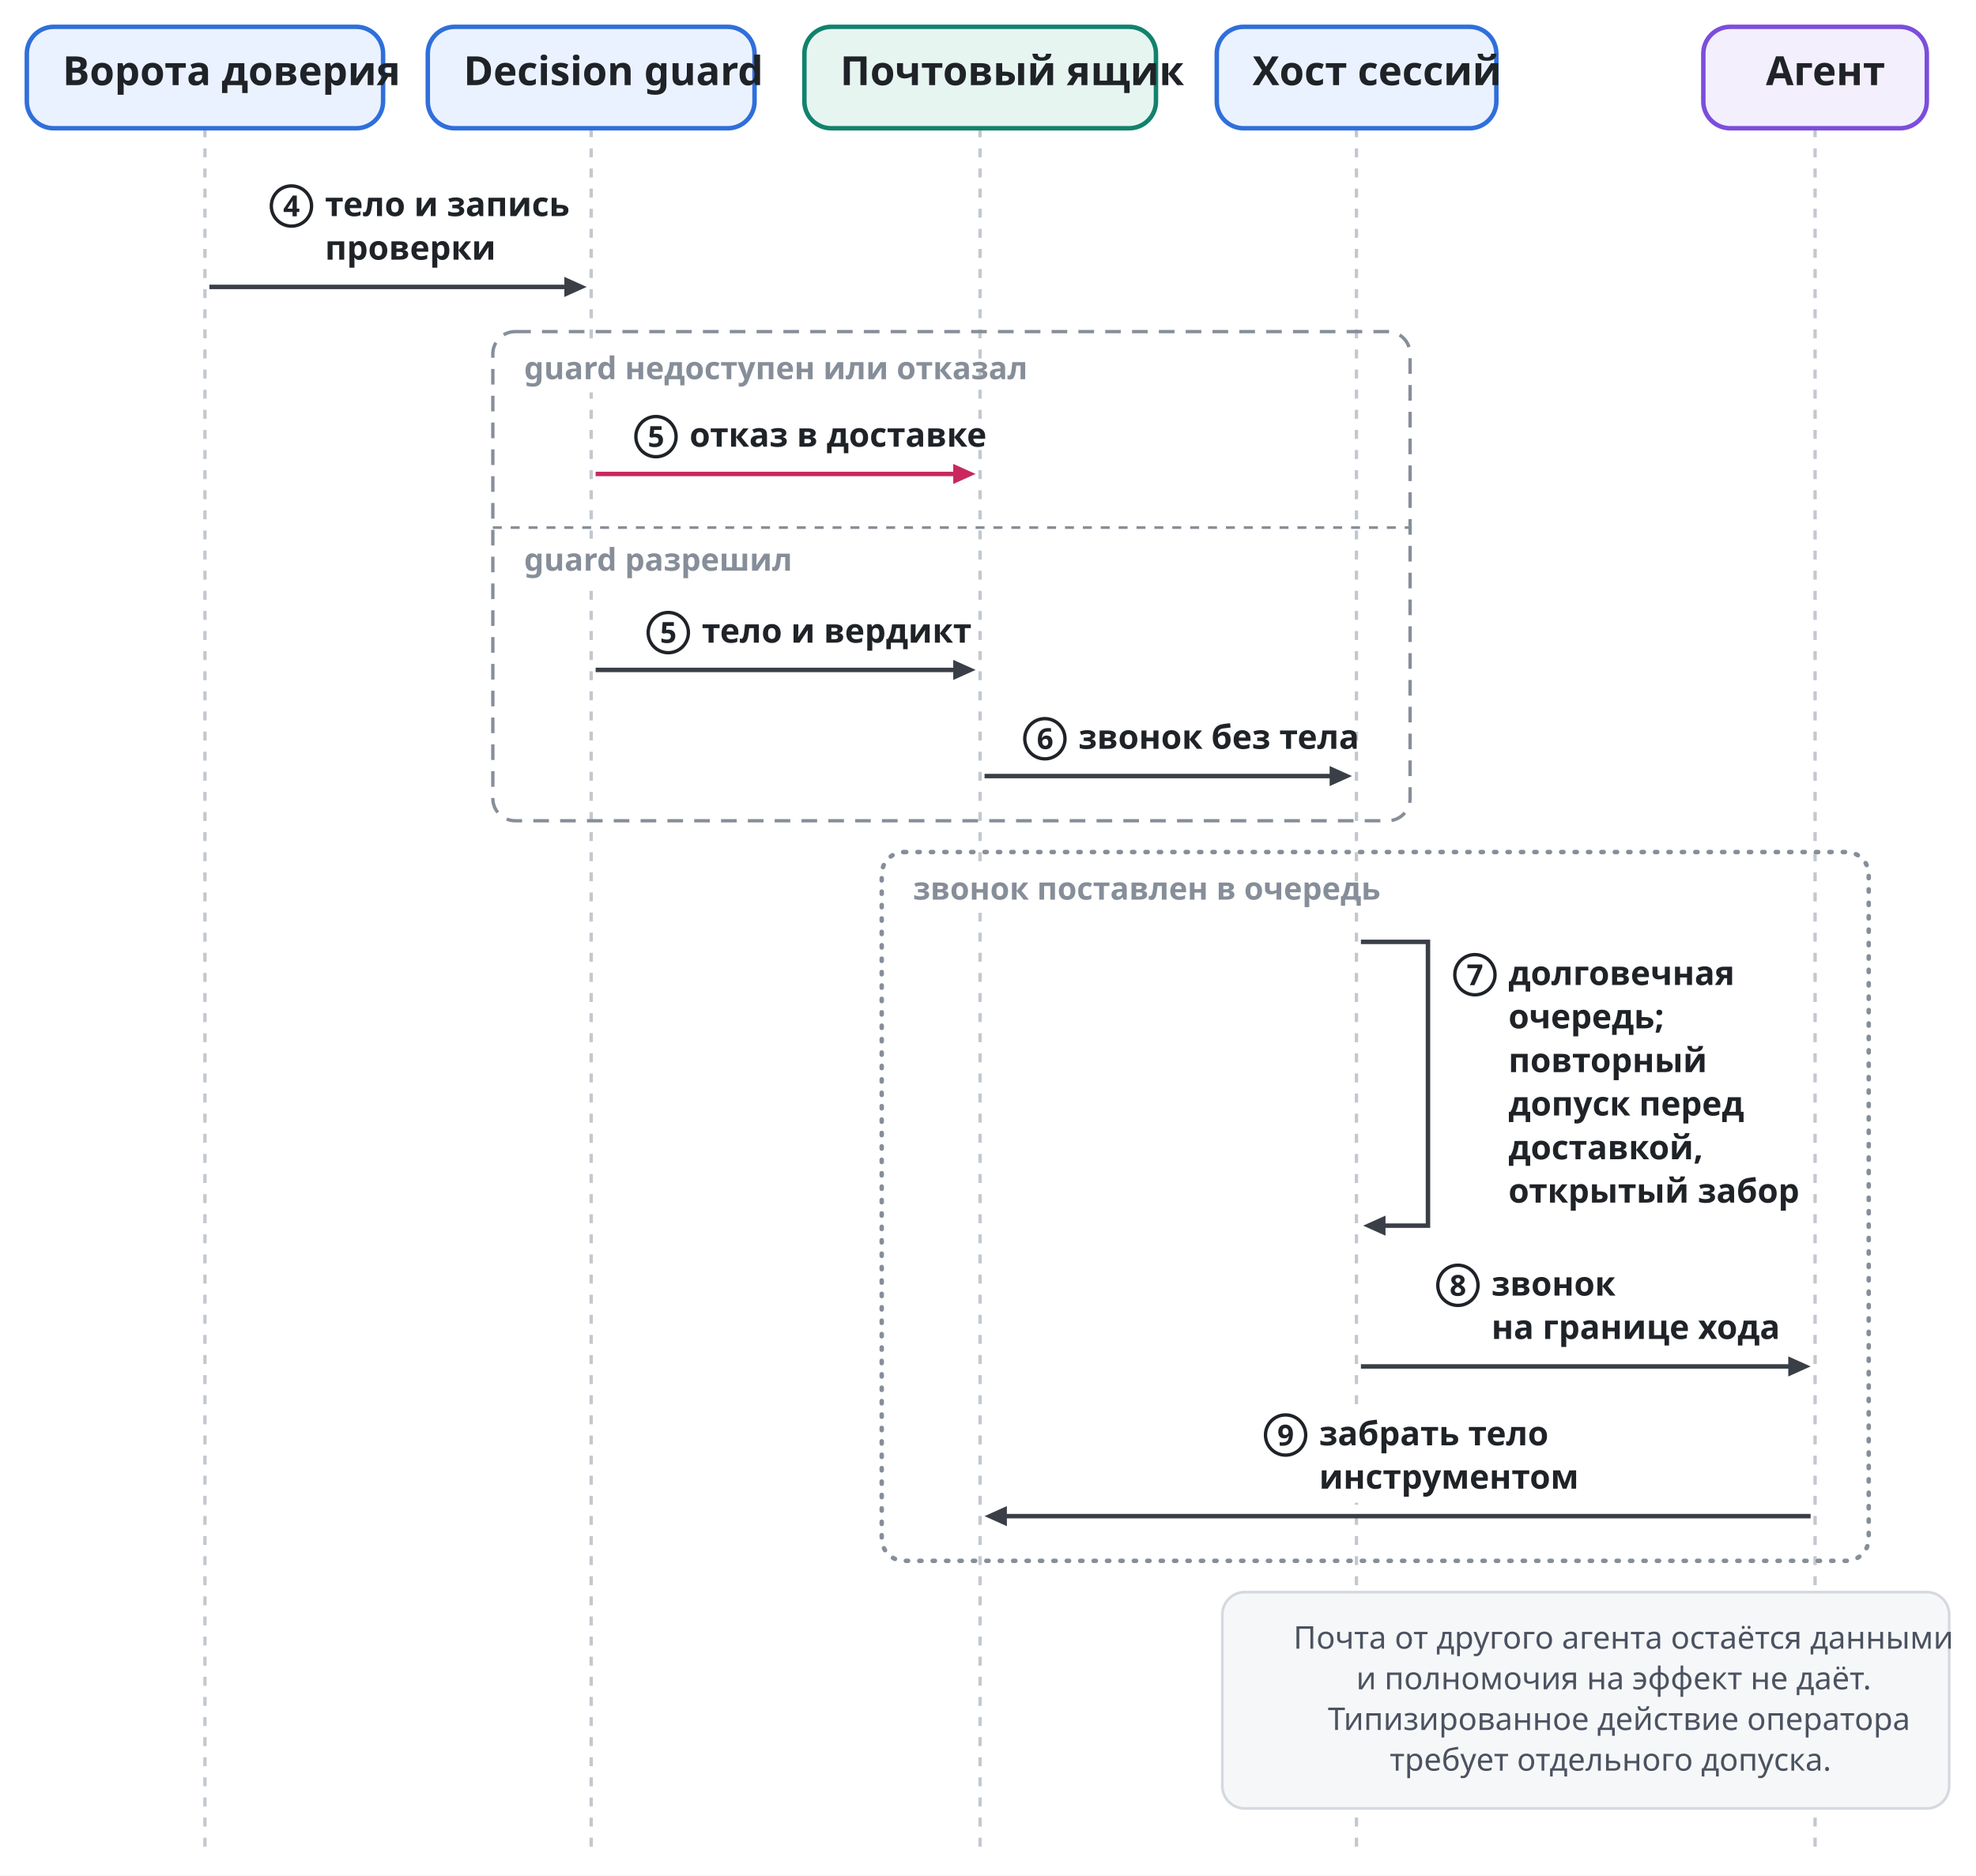
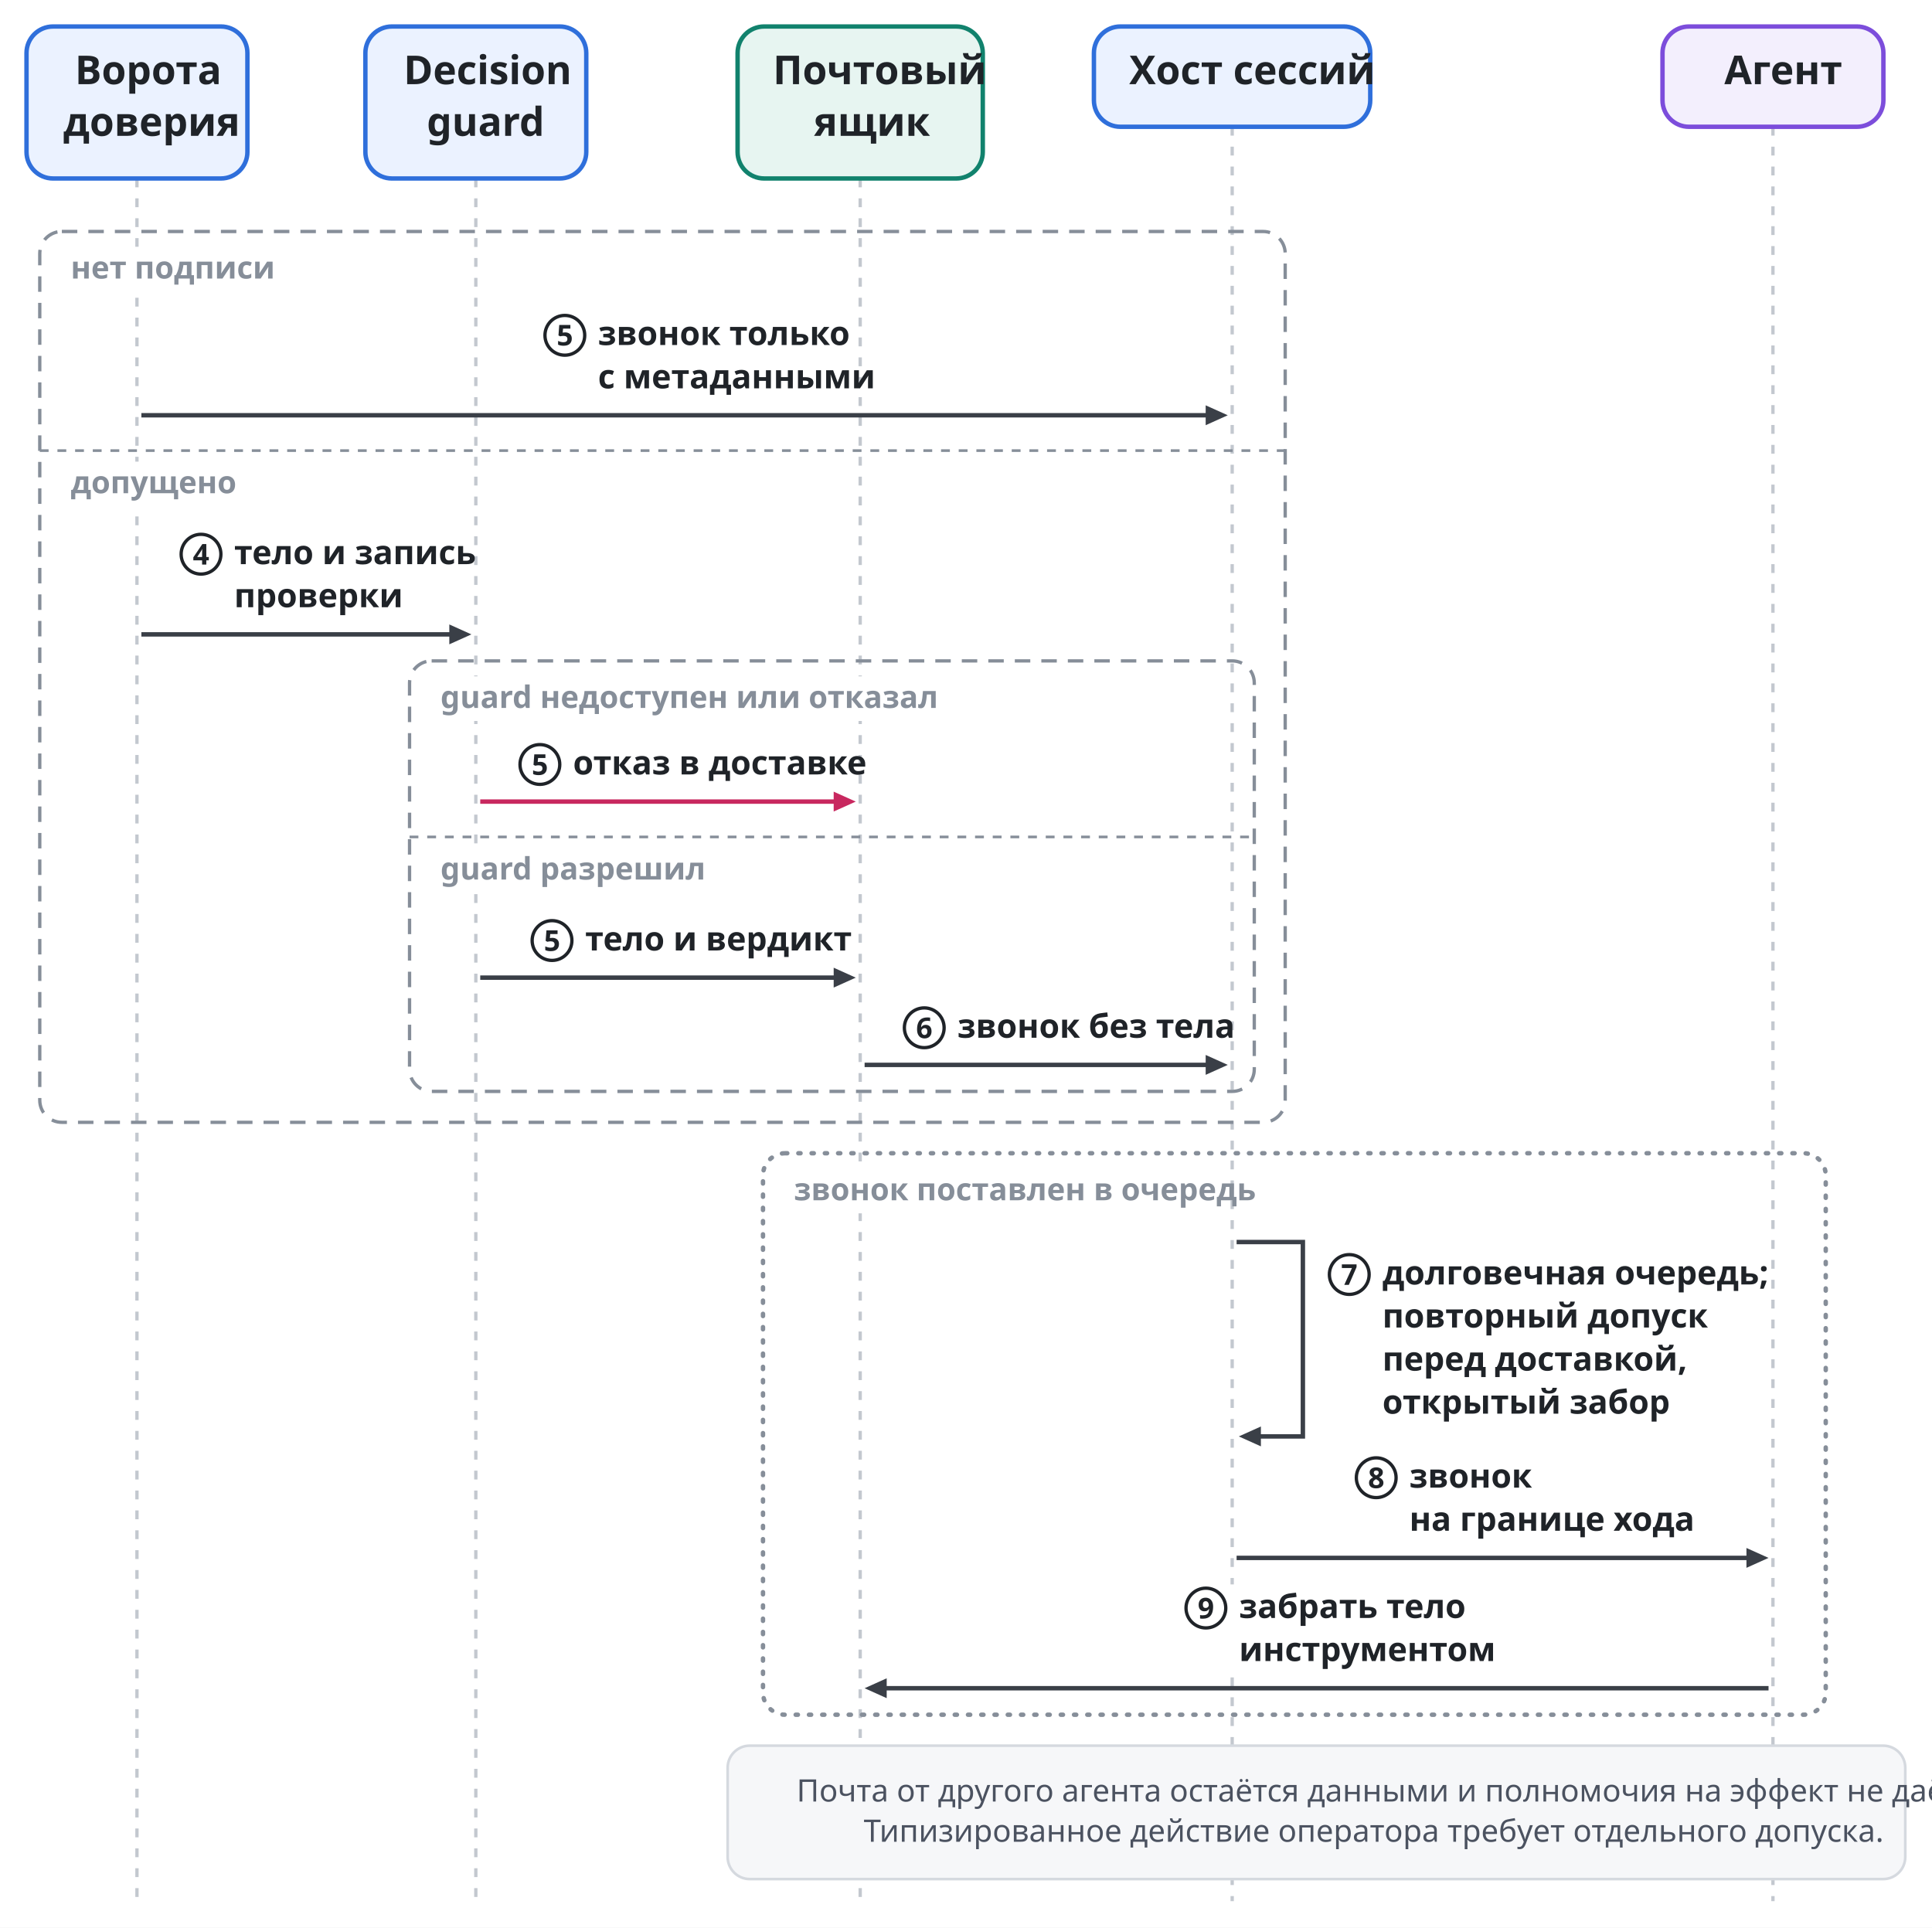
- <svg xmlns="http://www.w3.org/2000/svg" width="884.1" height="839.3" viewBox="0 0 884.1 839.3">
-   <rect width="884.1" height="839.3" fill="#ffffff" />
+ <svg xmlns="http://www.w3.org/2000/svg" width="874.6" height="872.7" viewBox="0 0 874.6 872.7">
+   <rect width="874.6" height="872.7" fill="#ffffff" />
  <g transform="translate(12 12)">
-     <g transform="translate(79.7 0)">
-       <line x1="0" y1="45.4" x2="0" y2="815.3" stroke="#c3c8cf" stroke-width="1.5" stroke-dasharray="4 5" />
-       <line x1="172.8" y1="45.4" x2="172.8" y2="815.3" stroke="#c3c8cf" stroke-width="1.5" stroke-dasharray="4 5" />
-       <line x1="346.8" y1="45.4" x2="346.8" y2="815.3" stroke="#c3c8cf" stroke-width="1.5" stroke-dasharray="4 5" />
-       <line x1="515.2" y1="45.4" x2="515.2" y2="815.3" stroke="#c3c8cf" stroke-width="1.5" stroke-dasharray="4 5" />
-       <line x1="720.4" y1="45.4" x2="720.4" y2="815.3" stroke="#c3c8cf" stroke-width="1.5" stroke-dasharray="4 5" />
-       <rect x="128.8" y="136.4" width="410.4" height="218.9" rx="10" fill="none" stroke="#868e99" stroke-width="1.5" stroke-dasharray="7 5" class="frame" data-kind="alt" />
-       <line x1="128.8" y1="224.1" x2="539.2" y2="224.1" stroke="#868e99" stroke-width="1.2" stroke-dasharray="4 4" />
-       <rect x="302.8" y="369.3" width="441.6" height="317.2" rx="10" fill="none" stroke="#868e99" stroke-width="2" stroke-dasharray="1 5" stroke-linecap="round" class="frame" data-kind="opt" />
-       <rect x="136.8" y="143.4" width="197.7" height="20.2" fill="#ffffff" class="plate" />
-       <text x="142.8" y="157.7" font-size="14" fill="#868e99">
+     <g transform="translate(50 0)">
+       <line x1="0" y1="68.8" x2="0" y2="848.7" stroke="#c3c8cf" stroke-width="1.5" stroke-dasharray="4 5" />
+       <line x1="153.4" y1="68.8" x2="153.4" y2="848.7" stroke="#c3c8cf" stroke-width="1.5" stroke-dasharray="4 5" />
+       <line x1="327.4" y1="68.8" x2="327.4" y2="848.7" stroke="#c3c8cf" stroke-width="1.5" stroke-dasharray="4 5" />
+       <line x1="495.8" y1="45.4" x2="495.8" y2="848.7" stroke="#c3c8cf" stroke-width="1.5" stroke-dasharray="4 5" />
+       <line x1="740.6" y1="45.4" x2="740.6" y2="848.7" stroke="#c3c8cf" stroke-width="1.5" stroke-dasharray="4 5" />
+       <rect x="-44" y="92.8" width="563.8" height="403.3" rx="10" fill="none" stroke="#868e99" stroke-width="1.5" stroke-dasharray="7 5" class="frame" data-kind="alt" />
+       <line x1="-44" y1="192" x2="519.8" y2="192" stroke="#868e99" stroke-width="1.2" stroke-dasharray="4 4" />
+       <rect x="283.4" y="510.1" width="481.1" height="254.2" rx="10" fill="none" stroke="#868e99" stroke-width="2" stroke-dasharray="1 5" stroke-linecap="round" class="frame" data-kind="opt" />
+       <rect x="123.4" y="287.2" width="382.4" height="194.9" rx="10" fill="none" stroke="#868e99" stroke-width="1.5" stroke-dasharray="7 5" class="frame" data-kind="alt" />
+       <line x1="123.4" y1="366.9" x2="505.8" y2="366.9" stroke="#868e99" stroke-width="1.2" stroke-dasharray="4 4" />
+       <rect x="-36" y="99.8" width="87.7" height="20.2" fill="#ffffff" class="plate" />
+       <text x="-30" y="114.1" font-size="14" fill="#868e99">
+         <tspan font-family="PT Sans, sans-serif" font-weight="bold">нет подписи</tspan>
+       </text>
+       <rect x="-36" y="197" width="74.7" height="20.2" fill="#ffffff" class="plate" />
+       <text x="-30" y="211.3" font-size="14" fill="#868e99">
+         <tspan font-family="PT Sans, sans-serif" font-weight="bold">допущено</tspan>
+       </text>
+       <rect x="291.4" y="517.1" width="186.1" height="20.2" fill="#ffffff" class="plate" />
+       <text x="297.4" y="531.4" font-size="14" fill="#868e99">
+         <tspan font-family="PT Sans, sans-serif" font-weight="bold">звонок поставлен в очередь</tspan>
+       </text>
+       <rect x="131.4" y="294.2" width="197.7" height="20.2" fill="#ffffff" class="plate" />
+       <text x="137.4" y="308.5" font-size="14" fill="#868e99">
        <tspan font-family="PT Sans, sans-serif" font-weight="bold">guard недоступен или отказал</tspan>
      </text>
-       <rect x="136.8" y="229.1" width="110.6" height="20.2" fill="#ffffff" class="plate" />
-       <text x="142.8" y="243.4" font-size="14" fill="#868e99">
+       <rect x="131.4" y="371.9" width="110.6" height="20.2" fill="#ffffff" class="plate" />
+       <text x="137.4" y="386.2" font-size="14" fill="#868e99">
        <tspan font-family="PT Sans, sans-serif" font-weight="bold">guard разрешил</tspan>
      </text>
-       <rect x="310.8" y="376.3" width="186.1" height="20.2" fill="#ffffff" class="plate" />
-       <text x="316.8" y="390.6" font-size="14" fill="#868e99">
-         <tspan font-family="PT Sans, sans-serif" font-weight="bold">звонок поставлен в очередь</tspan>
+       <rect x="-50" y="0" width="100" height="68.8" rx="12" fill="#ebf2ff" stroke="#2f6fdb" stroke-width="2" class="box" data-id="gate" />
+       <text x="-28.1" y="26.1" font-size="18" fill="#1f2328">
+         <tspan font-family="PT Sans, sans-serif" font-weight="bold">Ворота</tspan>
      </text>
-       <rect x="-79.7" y="0" width="159.4" height="45.4" rx="12" fill="#ebf2ff" stroke="#2f6fdb" stroke-width="2" class="box" data-id="gate" />
-       <text x="-63.7" y="26.1" font-size="18" fill="#1f2328">
-         <tspan font-family="PT Sans, sans-serif" font-weight="bold">Ворота доверия</tspan>
+       <text x="-33.4" y="49.5" font-size="18" fill="#1f2328">
+         <tspan font-family="PT Sans, sans-serif" font-weight="bold">доверия</tspan>
      </text>
-       <rect x="99.7" y="0" width="146.2" height="45.4" rx="12" fill="#ebf2ff" stroke="#2f6fdb" stroke-width="2" class="box" data-id="guard" />
-       <text x="115.7" y="26.1" font-size="18" fill="#1f2328">
-         <tspan font-family="PT Sans, sans-serif" font-weight="bold">Decision guard</tspan>
+       <rect x="103.4" y="0" width="100" height="68.8" rx="12" fill="#ebf2ff" stroke="#2f6fdb" stroke-width="2" class="box" data-id="guard" />
+       <text x="120.7" y="26.1" font-size="18" fill="#1f2328">
+         <tspan font-family="PT Sans, sans-serif" font-weight="bold">Decision</tspan>
      </text>
-       <rect x="268.2" y="0" width="157.3" height="45.4" rx="12" fill="#e7f5f1" stroke="#11826d" stroke-width="2" class="box" data-id="mailbox" />
-       <text x="284.2" y="26.1" font-size="18" fill="#1f2328">
-         <tspan font-family="PT Sans, sans-serif" font-weight="bold">Почтовый ящик</tspan>
+       <text x="131.2" y="49.5" font-size="18" fill="#1f2328">
+         <tspan font-family="PT Sans, sans-serif" font-weight="bold">guard</tspan>
      </text>
-       <rect x="452.7" y="0" width="125.1" height="45.4" rx="12" fill="#ebf2ff" stroke="#2f6fdb" stroke-width="2" class="box" data-id="host" />
-       <text x="468.7" y="26.1" font-size="18" fill="#1f2328">
+       <rect x="271.9" y="0" width="111" height="68.8" rx="12" fill="#e7f5f1" stroke="#11826d" stroke-width="2" class="box" data-id="mailbox" />
+       <text x="287.9" y="26.1" font-size="18" fill="#1f2328">
+         <tspan font-family="PT Sans, sans-serif" font-weight="bold">Почтовый</tspan>
+       </text>
+       <text x="306.5" y="49.5" font-size="18" fill="#1f2328">
+         <tspan font-family="PT Sans, sans-serif" font-weight="bold">ящик</tspan>
+       </text>
+       <rect x="433.2" y="0" width="125.1" height="45.4" rx="12" fill="#ebf2ff" stroke="#2f6fdb" stroke-width="2" class="box" data-id="host" />
+       <text x="449.2" y="26.1" font-size="18" fill="#1f2328">
        <tspan font-family="PT Sans, sans-serif" font-weight="bold">Хост сессий</tspan>
      </text>
-       <rect x="670.4" y="0" width="100" height="45.4" rx="12" fill="#f3effd" stroke="#7c4ddb" stroke-width="2" class="box" data-id="agent" />
-       <text x="698.4" y="26.1" font-size="18" fill="#1f2328">
+       <rect x="690.6" y="0" width="100" height="45.4" rx="12" fill="#f3effd" stroke="#7c4ddb" stroke-width="2" class="box" data-id="agent" />
+       <text x="718.6" y="26.1" font-size="18" fill="#1f2328">
        <tspan font-family="PT Sans, sans-serif" font-weight="bold">Агент</tspan>
      </text>
-       <path d="M 2 116.4 L 164.8 116.4" fill="none" stroke="#3a3f47" stroke-width="2" class="edge" data-from="gate" data-to="guard" data-edge="m0" />
-       <polygon points="170.8,116.4 160.8,111.9 160.8,120.9" fill="#3a3f47" />
-       <rect x="25.7" y="69.4" width="121.4" height="41" fill="#ffffff" class="plate" />
+       <path d="M 2 176 L 487.8 176" fill="none" stroke="#3a3f47" stroke-width="2" class="edge" data-from="gate" data-to="host" data-edge="m0" />
+       <polygon points="493.8,176 483.8,171.5 483.8,180.5" fill="#3a3f47" />
+       <rect x="180.7" y="129" width="134.4" height="41" fill="#ffffff" class="plate" />
      <g class="label" data-edge="m0">
-         <circle cx="38.7" cy="80.2" r="9" fill="#ffffff" stroke="#1f2328" stroke-width="1.5" class="step" />
-         <text x="35" y="84.8" font-size="13" fill="#1f2328">
+         <circle cx="193.7" cy="139.8" r="9" fill="#ffffff" stroke="#1f2328" stroke-width="1.5" class="step" />
+         <text x="190" y="144.4" font-size="13" fill="#1f2328">
+           <tspan font-family="PT Sans, sans-serif" font-weight="bold">5</tspan>
+         </text>
+         <text x="208.7" y="144.2" font-size="15" fill="#1f2328">
+           <tspan font-family="PT Sans, sans-serif" font-weight="bold">звонок только</tspan>
+         </text>
+         <text x="208.7" y="163.8" font-size="15" fill="#1f2328">
+           <tspan font-family="PT Sans, sans-serif" font-weight="bold">с метаданными</tspan>
+         </text>
+       </g>
+       <path d="M 2 275.2 L 145.4 275.2" fill="none" stroke="#3a3f47" stroke-width="2" class="edge" data-from="gate" data-to="guard" data-edge="m1" />
+       <polygon points="151.4,275.2 141.4,270.7 141.4,279.7" fill="#3a3f47" />
+       <rect x="16" y="228.2" width="121.4" height="41" fill="#ffffff" class="plate" />
+       <g class="label" data-edge="m1">
+         <circle cx="29" cy="238.9" r="9" fill="#ffffff" stroke="#1f2328" stroke-width="1.5" class="step" />
+         <text x="25.3" y="243.6" font-size="13" fill="#1f2328">
          <tspan font-family="PT Sans, sans-serif" font-weight="bold">4</tspan>
        </text>
-         <text x="53.7" y="84.7" font-size="15" fill="#1f2328">
+         <text x="44" y="243.4" font-size="15" fill="#1f2328">
          <tspan font-family="PT Sans, sans-serif" font-weight="bold">тело и запись</tspan>
        </text>
-         <text x="53.7" y="104.2" font-size="15" fill="#1f2328">
+         <text x="44" y="262.9" font-size="15" fill="#1f2328">
          <tspan font-family="PT Sans, sans-serif" font-weight="bold">проверки</tspan>
        </text>
      </g>
-       <path d="M 174.8 200.1 L 338.8 200.1" fill="none" stroke="#c8285f" stroke-width="2" class="edge" data-from="guard" data-to="mailbox" data-edge="m1" />
-       <polygon points="344.8,200.1 334.8,195.6 334.8,204.6" fill="#c8285f" />
-       <rect x="188.8" y="172.6" width="142.1" height="21.5" fill="#ffffff" class="plate" />
-       <g class="label" data-edge="m1">
-         <circle cx="201.8" cy="183.4" r="9" fill="#ffffff" stroke="#1f2328" stroke-width="1.5" class="step" />
-         <text x="198.1" y="188" font-size="13" fill="#1f2328">
+       <path d="M 155.4 350.9 L 319.4 350.9" fill="none" stroke="#c8285f" stroke-width="2" class="edge" data-from="guard" data-to="mailbox" data-edge="m2" />
+       <polygon points="325.4,350.9 315.4,346.4 315.4,355.4" fill="#c8285f" />
+       <rect x="169.4" y="323.4" width="142.1" height="21.5" fill="#ffffff" class="plate" />
+       <g class="label" data-edge="m2">
+         <circle cx="182.4" cy="334.1" r="9" fill="#ffffff" stroke="#1f2328" stroke-width="1.5" class="step" />
+         <text x="178.7" y="338.8" font-size="13" fill="#1f2328">
          <tspan font-family="PT Sans, sans-serif" font-weight="bold">5</tspan>
        </text>
-         <text x="216.8" y="187.9" font-size="15" fill="#1f2328">
+         <text x="197.4" y="338.6" font-size="15" fill="#1f2328">
          <tspan font-family="PT Sans, sans-serif" font-weight="bold">отказ в доставке</tspan>
        </text>
      </g>
-       <path d="M 174.8 287.8 L 338.8 287.8" fill="none" stroke="#3a3f47" stroke-width="2" class="edge" data-from="guard" data-to="mailbox" data-edge="m2" />
-       <polygon points="344.8,287.8 334.8,283.3 334.8,292.3" fill="#3a3f47" />
-       <rect x="194.3" y="260.3" width="131" height="21.5" fill="#ffffff" class="plate" />
-       <g class="label" data-edge="m2">
-         <circle cx="207.3" cy="271.1" r="9" fill="#ffffff" stroke="#1f2328" stroke-width="1.5" class="step" />
-         <text x="203.6" y="275.7" font-size="13" fill="#1f2328">
+       <path d="M 155.4 430.6 L 319.4 430.6" fill="none" stroke="#3a3f47" stroke-width="2" class="edge" data-from="guard" data-to="mailbox" data-edge="m3" />
+       <polygon points="325.4,430.6 315.4,426.1 315.4,435.1" fill="#3a3f47" />
+       <rect x="174.9" y="403.1" width="131" height="21.5" fill="#ffffff" class="plate" />
+       <g class="label" data-edge="m3">
+         <circle cx="187.9" cy="413.8" r="9" fill="#ffffff" stroke="#1f2328" stroke-width="1.5" class="step" />
+         <text x="184.2" y="418.5" font-size="13" fill="#1f2328">
          <tspan font-family="PT Sans, sans-serif" font-weight="bold">5</tspan>
        </text>
-         <text x="222.3" y="275.6" font-size="15" fill="#1f2328">
+         <text x="202.9" y="418.3" font-size="15" fill="#1f2328">
          <tspan font-family="PT Sans, sans-serif" font-weight="bold">тело и вердикт</tspan>
        </text>
      </g>
-       <path d="M 348.8 335.3 L 507.2 335.3" fill="none" stroke="#3a3f47" stroke-width="2" class="edge" data-from="mailbox" data-to="host" data-edge="m3" />
-       <polygon points="513.2,335.3 503.2,330.8 503.2,339.8" fill="#3a3f47" />
-       <rect x="362.8" y="307.8" width="136.4" height="21.5" fill="#ffffff" class="plate" />
-       <g class="label" data-edge="m3">
-         <circle cx="375.8" cy="318.6" r="9" fill="#ffffff" stroke="#1f2328" stroke-width="1.5" class="step" />
-         <text x="372.2" y="323.2" font-size="13" fill="#1f2328">
+       <path d="M 329.4 470.1 L 487.8 470.1" fill="none" stroke="#3a3f47" stroke-width="2" class="edge" data-from="mailbox" data-to="host" data-edge="m4" />
+       <polygon points="493.8,470.1 483.8,465.6 483.8,474.6" fill="#3a3f47" />
+       <rect x="343.4" y="442.6" width="136.4" height="21.5" fill="#ffffff" class="plate" />
+       <g class="label" data-edge="m4">
+         <circle cx="356.4" cy="453.3" r="9" fill="#ffffff" stroke="#1f2328" stroke-width="1.5" class="step" />
+         <text x="352.7" y="458" font-size="13" fill="#1f2328">
          <tspan font-family="PT Sans, sans-serif" font-weight="bold">6</tspan>
        </text>
-         <text x="390.8" y="323.1" font-size="15" fill="#1f2328">
+         <text x="371.4" y="457.8" font-size="15" fill="#1f2328">
          <tspan font-family="PT Sans, sans-serif" font-weight="bold">звонок без тела</tspan>
        </text>
      </g>
-       <path d="M 517.2 409.5 L 547.2 409.5 L 547.2 536.5 L 524.2 536.5" fill="none" stroke="#3a3f47" stroke-width="2" class="edge" data-from="host" data-to="host" data-edge="m4" />
-       <polygon points="518.2,536.5 528.2,541 528.2,532" fill="#3a3f47" />
-       <rect x="555.2" y="413.5" width="139.2" height="119" fill="#ffffff" class="plate" />
-       <g class="label" data-edge="m4">
-         <circle cx="568.2" cy="424.2" r="9" fill="#ffffff" stroke="#1f2328" stroke-width="1.5" class="step" />
-         <text x="564.5" y="428.9" font-size="13" fill="#1f2328">
+       <path d="M 497.8 550.3 L 527.8 550.3 L 527.8 638.3 L 504.8 638.3" fill="none" stroke="#3a3f47" stroke-width="2" class="edge" data-from="host" data-to="host" data-edge="m5" />
+       <polygon points="498.8,638.3 508.8,642.8 508.8,633.8" fill="#3a3f47" />
+       <rect x="535.8" y="554.3" width="178.8" height="80" fill="#ffffff" class="plate" />
+       <g class="label" data-edge="m5">
+         <circle cx="548.8" cy="565" r="9" fill="#ffffff" stroke="#1f2328" stroke-width="1.5" class="step" />
+         <text x="545.1" y="569.7" font-size="13" fill="#1f2328">
          <tspan font-family="PT Sans, sans-serif" font-weight="bold">7</tspan>
        </text>
-         <text x="583.2" y="428.8" font-size="15" fill="#1f2328">
-           <tspan font-family="PT Sans, sans-serif" font-weight="bold">долговечная</tspan>
+         <text x="563.8" y="569.5" font-size="15" fill="#1f2328">
+           <tspan font-family="PT Sans, sans-serif" font-weight="bold">долговечная очередь;</tspan>
        </text>
-         <text x="583.2" y="448.2" font-size="15" fill="#1f2328">
-           <tspan font-family="PT Sans, sans-serif" font-weight="bold">очередь;</tspan>
+         <text x="563.8" y="589" font-size="15" fill="#1f2328">
+           <tspan font-family="PT Sans, sans-serif" font-weight="bold">повторный допуск</tspan>
        </text>
-         <text x="583.2" y="467.8" font-size="15" fill="#1f2328">
-           <tspan font-family="PT Sans, sans-serif" font-weight="bold">повторный</tspan>
+         <text x="563.8" y="608.5" font-size="15" fill="#1f2328">
+           <tspan font-family="PT Sans, sans-serif" font-weight="bold">перед доставкой,</tspan>
        </text>
-         <text x="583.2" y="487.2" font-size="15" fill="#1f2328">
-           <tspan font-family="PT Sans, sans-serif" font-weight="bold">допуск перед</tspan>
-         </text>
-         <text x="583.2" y="506.8" font-size="15" fill="#1f2328">
-           <tspan font-family="PT Sans, sans-serif" font-weight="bold">доставкой,</tspan>
-         </text>
-         <text x="583.2" y="526.2" font-size="15" fill="#1f2328">
+         <text x="563.8" y="628" font-size="15" fill="#1f2328">
          <tspan font-family="PT Sans, sans-serif" font-weight="bold">открытый забор</tspan>
        </text>
      </g>
-       <path d="M 517.2 599.5 L 712.4 599.5" fill="none" stroke="#3a3f47" stroke-width="2" class="edge" data-from="host" data-to="agent" data-edge="m5" />
-       <polygon points="718.4,599.5 708.4,595 708.4,604" fill="#3a3f47" />
-       <rect x="547.6" y="552.5" width="140.4" height="41" fill="#ffffff" class="plate" />
-       <g class="label" data-edge="m5">
-         <circle cx="560.6" cy="563.2" r="9" fill="#ffffff" stroke="#1f2328" stroke-width="1.5" class="step" />
-         <text x="556.9" y="567.9" font-size="13" fill="#1f2328">
+       <path d="M 497.8 693.3 L 732.6 693.3" fill="none" stroke="#3a3f47" stroke-width="2" class="edge" data-from="host" data-to="agent" data-edge="m6" />
+       <polygon points="738.6,693.3 728.6,688.8 728.6,697.8" fill="#3a3f47" />
+       <rect x="548" y="646.3" width="140.4" height="41" fill="#ffffff" class="plate" />
+       <g class="label" data-edge="m6">
+         <circle cx="561" cy="657" r="9" fill="#ffffff" stroke="#1f2328" stroke-width="1.5" class="step" />
+         <text x="557.3" y="661.7" font-size="13" fill="#1f2328">
          <tspan font-family="PT Sans, sans-serif" font-weight="bold">8</tspan>
        </text>
-         <text x="575.6" y="567.8" font-size="15" fill="#1f2328">
+         <text x="576" y="661.5" font-size="15" fill="#1f2328">
          <tspan font-family="PT Sans, sans-serif" font-weight="bold">звонок</tspan>
        </text>
-         <text x="575.6" y="587.2" font-size="15" fill="#1f2328">
+         <text x="576" y="681" font-size="15" fill="#1f2328">
          <tspan font-family="PT Sans, sans-serif" font-weight="bold">на границе хода</tspan>
        </text>
      </g>
-       <path d="M 718.4 666.5 L 354.8 666.5" fill="none" stroke="#3a3f47" stroke-width="2" class="edge" data-from="agent" data-to="mailbox" data-edge="m6" />
-       <polygon points="348.8,666.5 358.8,671 358.8,662" fill="#3a3f47" />
-       <rect x="470.5" y="619.5" width="126.2" height="41" fill="#ffffff" class="plate" />
-       <g class="label" data-edge="m6">
-         <circle cx="483.5" cy="630.2" r="9" fill="#ffffff" stroke="#1f2328" stroke-width="1.5" class="step" />
-         <text x="479.8" y="634.9" font-size="13" fill="#1f2328">
+       <path d="M 738.6 752.3 L 335.4 752.3" fill="none" stroke="#3a3f47" stroke-width="2" class="edge" data-from="agent" data-to="mailbox" data-edge="m7" />
+       <polygon points="329.4,752.3 339.4,756.8 339.4,747.8" fill="#3a3f47" />
+       <rect x="470.9" y="705.3" width="126.2" height="41" fill="#ffffff" class="plate" />
+       <g class="label" data-edge="m7">
+         <circle cx="483.9" cy="716" r="9" fill="#ffffff" stroke="#1f2328" stroke-width="1.5" class="step" />
+         <text x="480.2" y="720.7" font-size="13" fill="#1f2328">
          <tspan font-family="PT Sans, sans-serif" font-weight="bold">9</tspan>
        </text>
-         <text x="498.5" y="634.8" font-size="15" fill="#1f2328">
+         <text x="498.9" y="720.5" font-size="15" fill="#1f2328">
          <tspan font-family="PT Sans, sans-serif" font-weight="bold">забрать тело</tspan>
        </text>
-         <text x="498.5" y="654.2" font-size="15" fill="#1f2328">
+         <text x="498.9" y="740" font-size="15" fill="#1f2328">
          <tspan font-family="PT Sans, sans-serif" font-weight="bold">инструментом</tspan>
        </text>
      </g>
-       <rect x="455.2" y="700.5" width="325.2" height="96.8" rx="10" fill="#f6f7f9" stroke="#d5d9df" stroke-width="1.2" class="note" />
-       <text x="487" y="725.8" font-size="14" fill="#4b5260">
-         <tspan font-family="PT Sans, sans-serif">Почта от другого агента остаётся данными</tspan>
+       <rect x="267.4" y="778.3" width="533.1" height="60.4" rx="10" fill="#f6f7f9" stroke="#d5d9df" stroke-width="1.2" class="note" />
+       <text x="298.6" y="803.6" font-size="14" fill="#4b5260">
+         <tspan font-family="PT Sans, sans-serif">Почта от другого агента остаётся данными и полномочия на эффект не даёт.</tspan>
      </text>
-       <text x="515.1" y="744" font-size="14" fill="#4b5260">
-         <tspan font-family="PT Sans, sans-serif">и полномочия на эффект не даёт.</tspan>
-       </text>
-       <text x="502.4" y="762.2" font-size="14" fill="#4b5260">
-         <tspan font-family="PT Sans, sans-serif">Типизированное действие оператора</tspan>
-       </text>
-       <text x="530.1" y="780.4" font-size="14" fill="#4b5260">
-         <tspan font-family="PT Sans, sans-serif">требует отдельного допуска.</tspan>
+       <text x="329" y="821.8" font-size="14" fill="#4b5260">
+         <tspan font-family="PT Sans, sans-serif">Типизированное действие оператора требует отдельного допуска.</tspan>
      </text>
    </g>
  </g>
</svg>
